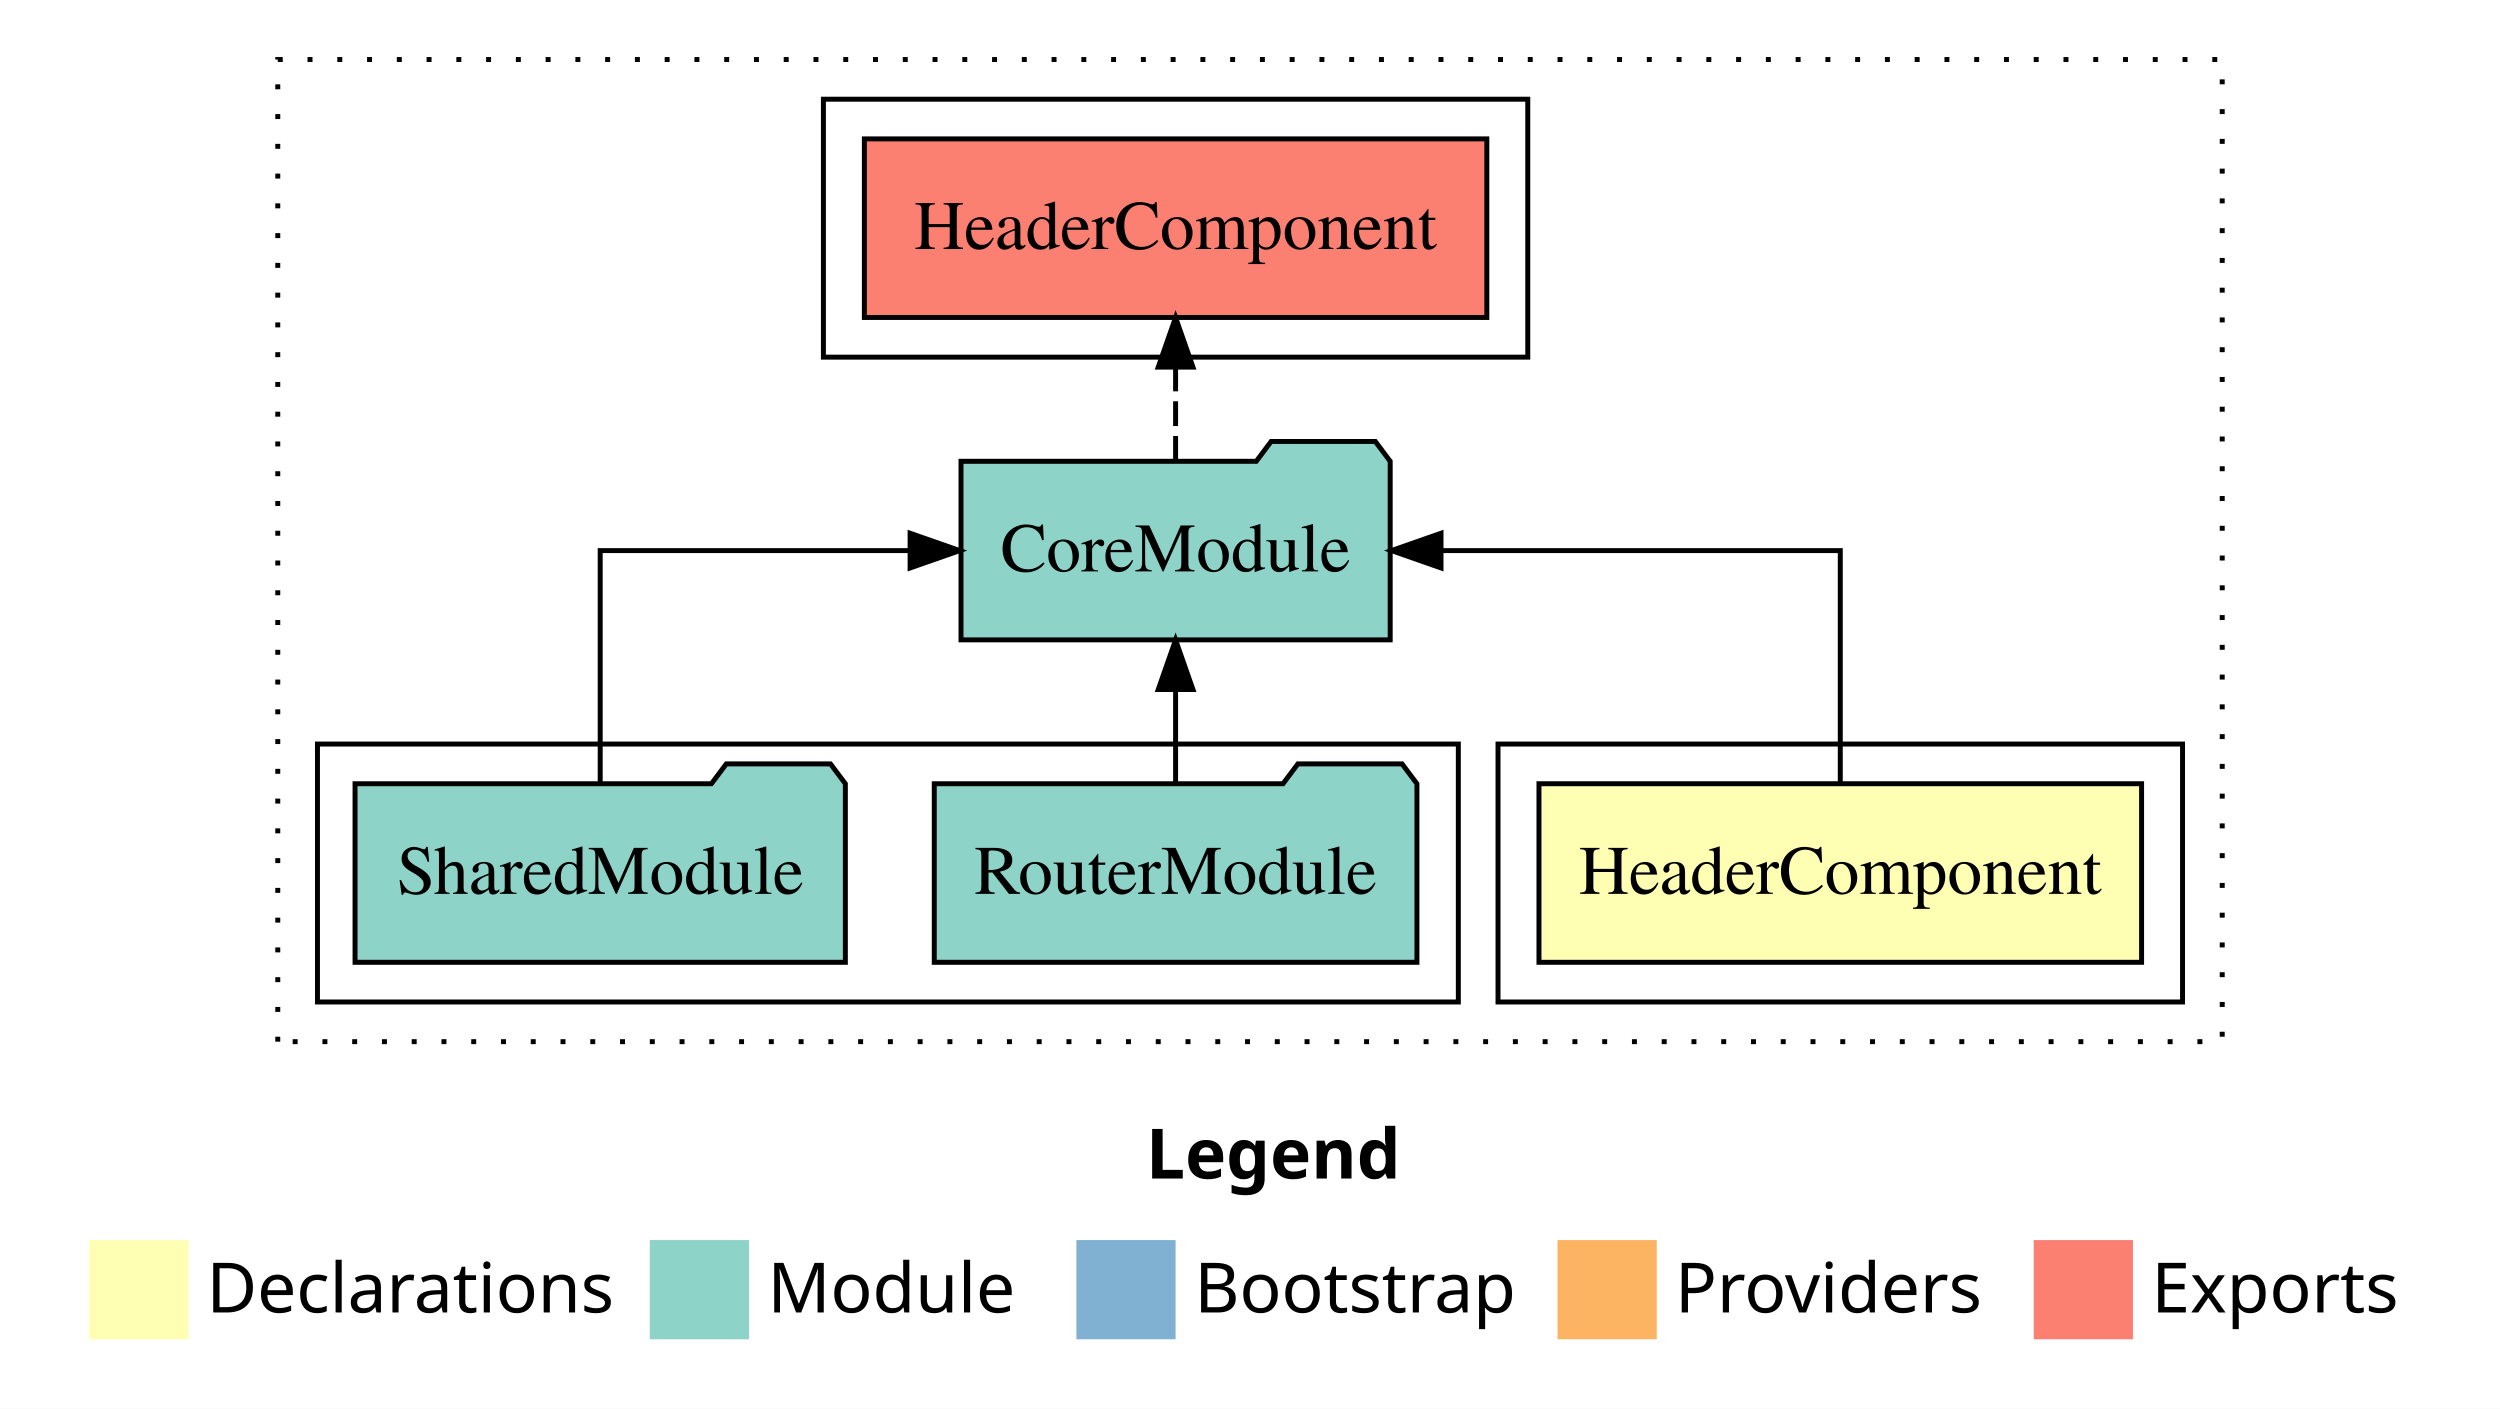
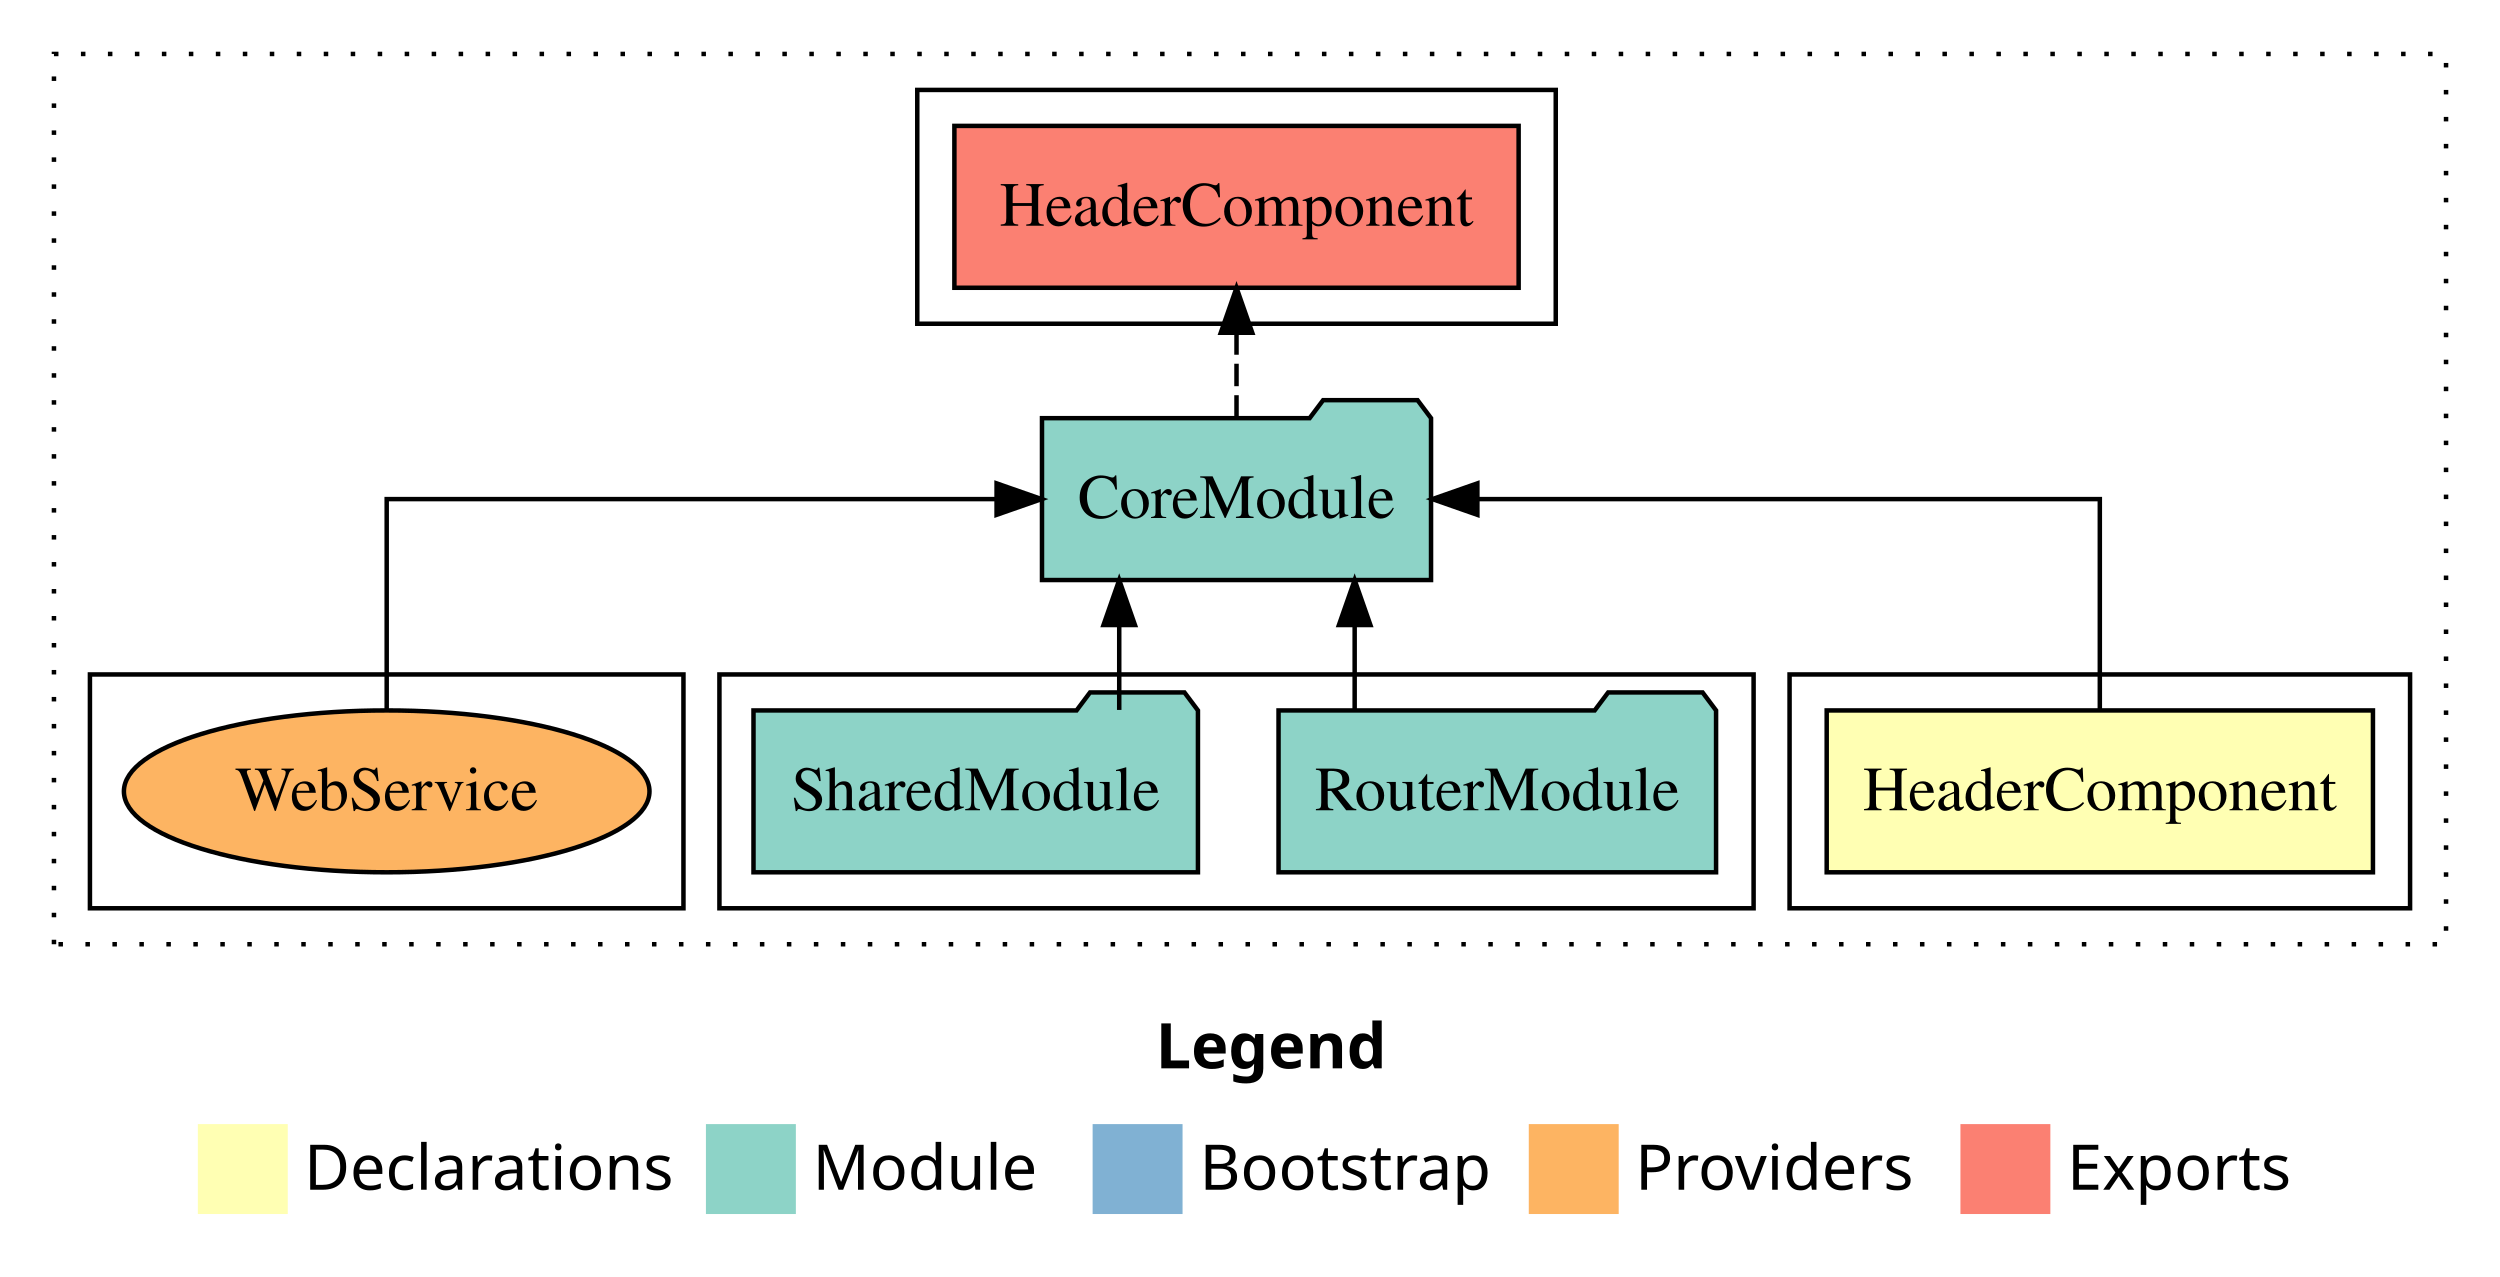
- <svg xmlns="http://www.w3.org/2000/svg" width="504pt" height="284pt" viewBox="0.00 0.00 504.00 284.00">
+ <svg xmlns="http://www.w3.org/2000/svg" width="556pt" height="284pt" viewBox="0.00 0.00 556.00 284.00">
  <g id="graph0" class="graph" transform="scale(1 1) rotate(0) translate(4 280)">
-     <polygon fill="#ffffff" stroke="transparent" points="-4,4 -4,-280 500,-280 500,4 -4,4" />
-     <text text-anchor="start" x="227.009" y="-42.4" font-family="sans-serif" font-weight="bold" font-size="14.00" fill="#000000">Legend</text>
-     <polygon fill="#ffffb3" stroke="transparent" points="14,-10 14,-30 34,-30 34,-10 14,-10" />
-     <text text-anchor="start" x="37.629" y="-15.4" font-family="sans-serif" font-size="14.00" fill="#000000">  Declarations</text>
-     <polygon fill="#8dd3c7" stroke="transparent" points="127,-10 127,-30 147,-30 147,-10 127,-10" />
-     <text text-anchor="start" x="150.725" y="-15.4" font-family="sans-serif" font-size="14.00" fill="#000000">  Module</text>
-     <polygon fill="#80b1d3" stroke="transparent" points="213,-10 213,-30 233,-30 233,-10 213,-10" />
-     <text text-anchor="start" x="236.781" y="-15.4" font-family="sans-serif" font-size="14.00" fill="#000000">  Bootstrap</text>
-     <polygon fill="#fdb462" stroke="transparent" points="310,-10 310,-30 330,-30 330,-10 310,-10" />
-     <text text-anchor="start" x="333.673" y="-15.4" font-family="sans-serif" font-size="14.00" fill="#000000">  Providers</text>
-     <polygon fill="#fb8072" stroke="transparent" points="406,-10 406,-30 426,-30 426,-10 406,-10" />
-     <text text-anchor="start" x="429.726" y="-15.4" font-family="sans-serif" font-size="14.00" fill="#000000">  Exports</text>
+     <polygon fill="#ffffff" stroke="transparent" points="-4,4 -4,-280 552,-280 552,4 -4,4" />
+     <text text-anchor="start" x="253.009" y="-42.4" font-family="sans-serif" font-weight="bold" font-size="14.00" fill="#000000">Legend</text>
+     <polygon fill="#ffffb3" stroke="transparent" points="40,-10 40,-30 60,-30 60,-10 40,-10" />
+     <text text-anchor="start" x="63.629" y="-15.4" font-family="sans-serif" font-size="14.00" fill="#000000">  Declarations</text>
+     <polygon fill="#8dd3c7" stroke="transparent" points="153,-10 153,-30 173,-30 173,-10 153,-10" />
+     <text text-anchor="start" x="176.725" y="-15.4" font-family="sans-serif" font-size="14.00" fill="#000000">  Module</text>
+     <polygon fill="#80b1d3" stroke="transparent" points="239,-10 239,-30 259,-30 259,-10 239,-10" />
+     <text text-anchor="start" x="262.781" y="-15.4" font-family="sans-serif" font-size="14.00" fill="#000000">  Bootstrap</text>
+     <polygon fill="#fdb462" stroke="transparent" points="336,-10 336,-30 356,-30 356,-10 336,-10" />
+     <text text-anchor="start" x="359.673" y="-15.4" font-family="sans-serif" font-size="14.00" fill="#000000">  Providers</text>
+     <polygon fill="#fb8072" stroke="transparent" points="432,-10 432,-30 452,-30 452,-10 432,-10" />
+     <text text-anchor="start" x="455.726" y="-15.4" font-family="sans-serif" font-size="14.00" fill="#000000">  Exports</text>
    <g id="clust1" class="cluster">
-       <polygon fill="none" stroke="#000000" stroke-dasharray="1,5" points="52,-70 52,-268 444,-268 444,-70 52,-70" />
+       <polygon fill="none" stroke="#000000" stroke-dasharray="1,5" points="8,-70 8,-268 540,-268 540,-70 8,-70" />
    </g>
    <g id="clust2" class="cluster">
-       <polygon fill="none" stroke="#000000" points="298,-78 298,-130 436,-130 436,-78 298,-78" />
+       <polygon fill="none" stroke="#000000" points="394,-78 394,-130 532,-130 532,-78 394,-78" />
    </g>
    <g id="clust4" class="cluster">
-       <polygon fill="none" stroke="#000000" points="60,-78 60,-130 290,-130 290,-78 60,-78" />
+       <polygon fill="none" stroke="#000000" points="156,-78 156,-130 386,-130 386,-78 156,-78" />
    </g>
    <g id="clust5" class="cluster">
-       <polygon fill="none" stroke="#000000" points="162,-208 162,-260 304,-260 304,-208 162,-208" />
+       <polygon fill="none" stroke="#000000" points="200,-208 200,-260 342,-260 342,-208 200,-208" />
+     </g>
+     <g id="clust7" class="cluster">
+       <polygon fill="none" stroke="#000000" points="16,-78 16,-130 148,-130 148,-78 16,-78" />
    </g>
    <g id="node1" class="node">
-       <polygon fill="#ffffb3" stroke="#000000" points="427.744,-122 306.256,-122 306.256,-86 427.744,-86 427.744,-122" />
-       <text text-anchor="middle" x="367" y="-99.8" font-family="Times,serif" font-size="14.00" fill="#000000">HeaderComponent</text>
+       <polygon fill="#ffffb3" stroke="#000000" points="523.744,-122 402.256,-122 402.256,-86 523.744,-86 523.744,-122" />
+       <text text-anchor="middle" x="463" y="-99.8" font-family="Times,serif" font-size="14.00" fill="#000000">HeaderComponent</text>
    </g>
    <g id="node2" class="node">
-       <polygon fill="#8dd3c7" stroke="#000000" points="276.262,-187 273.262,-191 252.262,-191 249.262,-187 189.738,-187 189.738,-151 276.262,-151 276.262,-187" />
-       <text text-anchor="middle" x="233" y="-164.8" font-family="Times,serif" font-size="14.00" fill="#000000">CoreModule</text>
+       <polygon fill="#8dd3c7" stroke="#000000" points="314.262,-187 311.262,-191 290.262,-191 287.262,-187 227.738,-187 227.738,-151 314.262,-151 314.262,-187" />
+       <text text-anchor="middle" x="271" y="-164.8" font-family="Times,serif" font-size="14.00" fill="#000000">CoreModule</text>
    </g>
    <g id="edge1" class="edge">
-       <path fill="none" stroke="#000000" d="M367,-122.106C367,-141.339 367,-169 367,-169 367,-169 286.506,-169 286.506,-169" />
-       <polygon fill="#000000" stroke="#000000" points="286.506,-165.5 276.506,-169 286.506,-172.5 286.506,-165.5" />
+       <path fill="none" stroke="#000000" d="M463,-122.106C463,-141.339 463,-169 463,-169 463,-169 324.568,-169 324.568,-169" />
+       <polygon fill="#000000" stroke="#000000" points="324.568,-165.5 314.568,-169 324.568,-172.5 324.568,-165.5" />
    </g>
    <g id="node5" class="node">
-       <polygon fill="#fb8072" stroke="#000000" points="295.744,-252 170.256,-252 170.256,-216 295.744,-216 295.744,-252" />
-       <text text-anchor="middle" x="233" y="-229.8" font-family="Times,serif" font-size="14.00" fill="#000000">HeaderComponent </text>
+       <polygon fill="#fb8072" stroke="#000000" points="333.744,-252 208.256,-252 208.256,-216 333.744,-216 333.744,-252" />
+       <text text-anchor="middle" x="271" y="-229.8" font-family="Times,serif" font-size="14.00" fill="#000000">HeaderComponent </text>
    </g>
    <g id="edge4" class="edge">
-       <path fill="none" stroke="#000000" stroke-dasharray="5,2" d="M233,-187.106C233,-187.106 233,-205.991 233,-205.991" />
-       <polygon fill="#000000" stroke="#000000" points="229.5,-205.991 233,-215.991 236.5,-205.991 229.5,-205.991" />
+       <path fill="none" stroke="#000000" stroke-dasharray="5,2" d="M271,-187.106C271,-187.106 271,-205.991 271,-205.991" />
+       <polygon fill="#000000" stroke="#000000" points="267.5,-205.991 271,-215.991 274.5,-205.991 267.5,-205.991" />
    </g>
    <g id="node3" class="node">
-       <polygon fill="#8dd3c7" stroke="#000000" points="281.653,-122 278.653,-126 257.653,-126 254.653,-122 184.347,-122 184.347,-86 281.653,-86 281.653,-122" />
-       <text text-anchor="middle" x="233" y="-99.8" font-family="Times,serif" font-size="14.00" fill="#000000">RouterModule</text>
+       <polygon fill="#8dd3c7" stroke="#000000" points="377.653,-122 374.653,-126 353.653,-126 350.653,-122 280.347,-122 280.347,-86 377.653,-86 377.653,-122" />
+       <text text-anchor="middle" x="329" y="-99.8" font-family="Times,serif" font-size="14.00" fill="#000000">RouterModule</text>
    </g>
    <g id="edge2" class="edge">
-       <path fill="none" stroke="#000000" d="M233,-122.106C233,-122.106 233,-140.991 233,-140.991" />
-       <polygon fill="#000000" stroke="#000000" points="229.5,-140.991 233,-150.991 236.5,-140.991 229.5,-140.991" />
+       <path fill="none" stroke="#000000" d="M297.277,-122.106C297.277,-122.106 297.277,-140.991 297.277,-140.991" />
+       <polygon fill="#000000" stroke="#000000" points="293.777,-140.991 297.277,-150.991 300.777,-140.991 293.777,-140.991" />
    </g>
    <g id="node4" class="node">
-       <polygon fill="#8dd3c7" stroke="#000000" points="166.423,-122 163.423,-126 142.423,-126 139.423,-122 67.577,-122 67.577,-86 166.423,-86 166.423,-122" />
-       <text text-anchor="middle" x="117" y="-99.8" font-family="Times,serif" font-size="14.00" fill="#000000">SharedModule</text>
+       <polygon fill="#8dd3c7" stroke="#000000" points="262.423,-122 259.423,-126 238.423,-126 235.423,-122 163.577,-122 163.577,-86 262.423,-86 262.423,-122" />
+       <text text-anchor="middle" x="213" y="-99.8" font-family="Times,serif" font-size="14.00" fill="#000000">SharedModule</text>
    </g>
    <g id="edge3" class="edge">
-       <path fill="none" stroke="#000000" d="M117,-122.106C117,-141.339 117,-169 117,-169 117,-169 179.476,-169 179.476,-169" />
-       <polygon fill="#000000" stroke="#000000" points="179.476,-172.5 189.476,-169 179.476,-165.5 179.476,-172.5" />
+       <path fill="none" stroke="#000000" d="M244.915,-122.106C244.915,-122.106 244.915,-140.991 244.915,-140.991" />
+       <polygon fill="#000000" stroke="#000000" points="241.415,-140.991 244.915,-150.991 248.415,-140.991 241.415,-140.991" />
+     </g>
+     <g id="node6" class="node">
+       <ellipse fill="#fdb462" stroke="#000000" cx="82" cy="-104" rx="58.445" ry="18" />
+       <text text-anchor="middle" x="82" y="-99.8" font-family="Times,serif" font-size="14.00" fill="#000000">WebService</text>
+     </g>
+     <g id="edge5" class="edge">
+       <path fill="none" stroke="#000000" d="M82,-122.106C82,-141.339 82,-169 82,-169 82,-169 217.64,-169 217.64,-169" />
+       <polygon fill="#000000" stroke="#000000" points="217.64,-172.5 227.64,-169 217.639,-165.5 217.64,-172.5" />
    </g>
  </g>
</svg>
